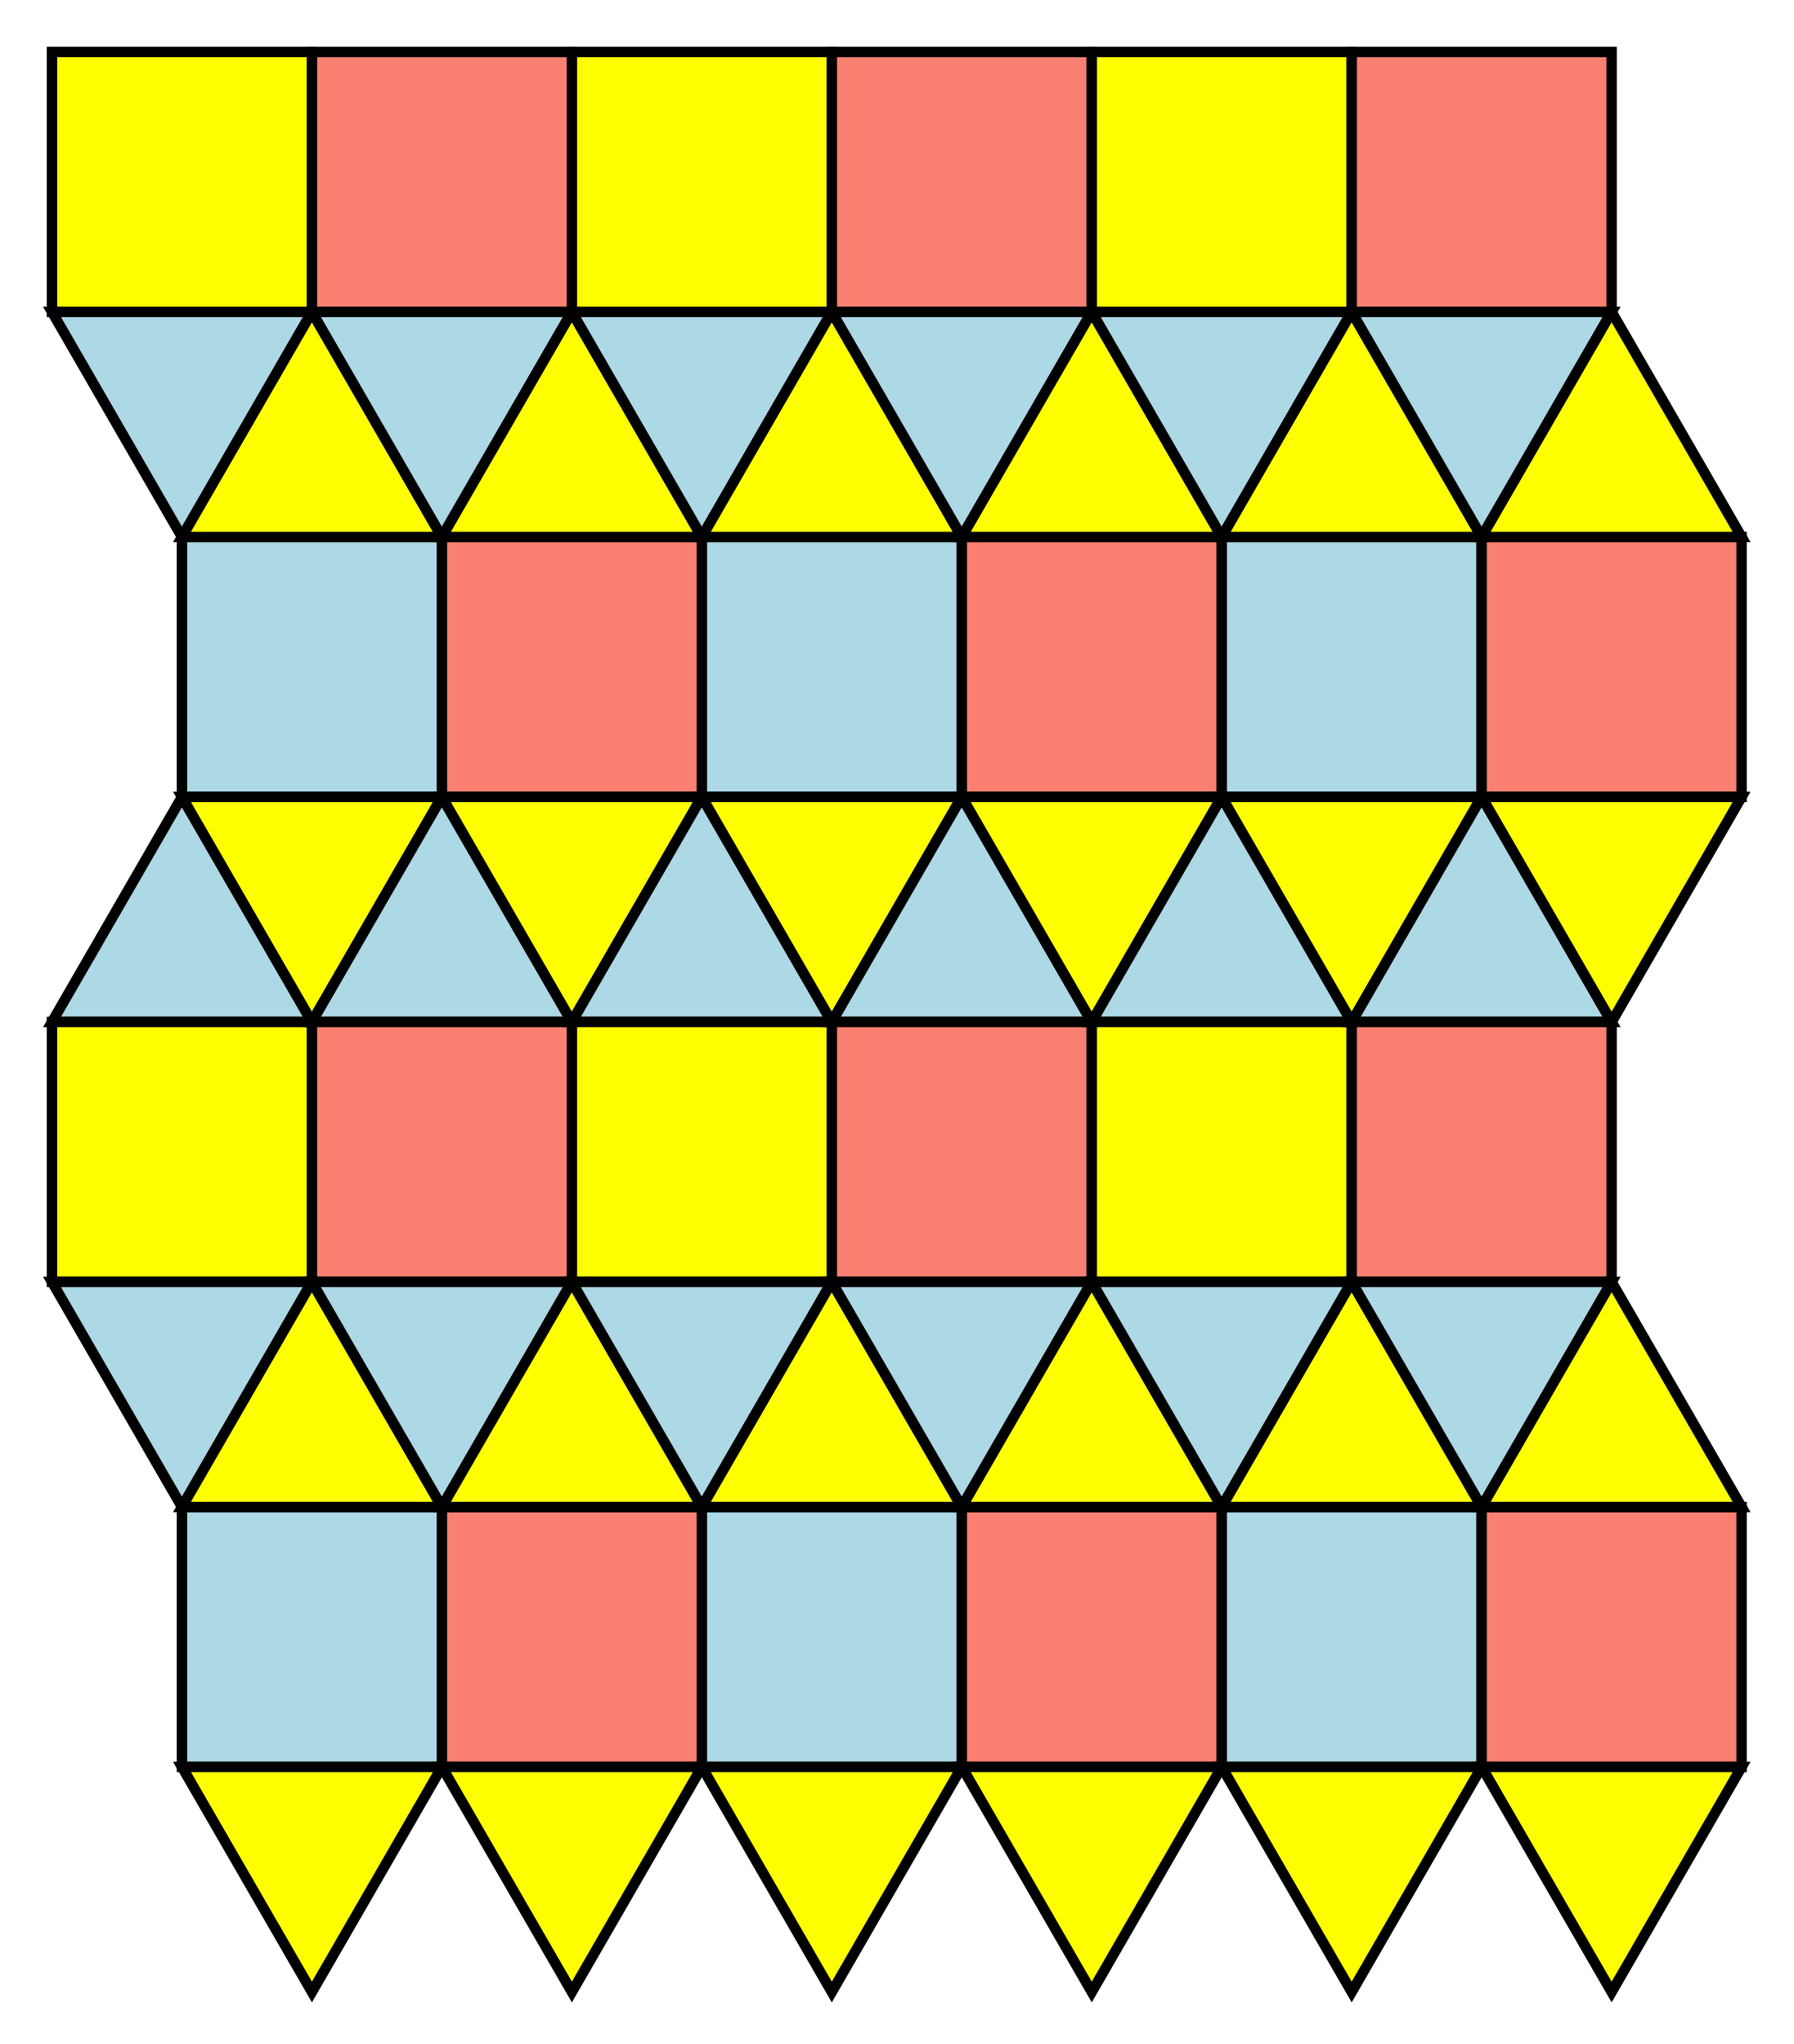
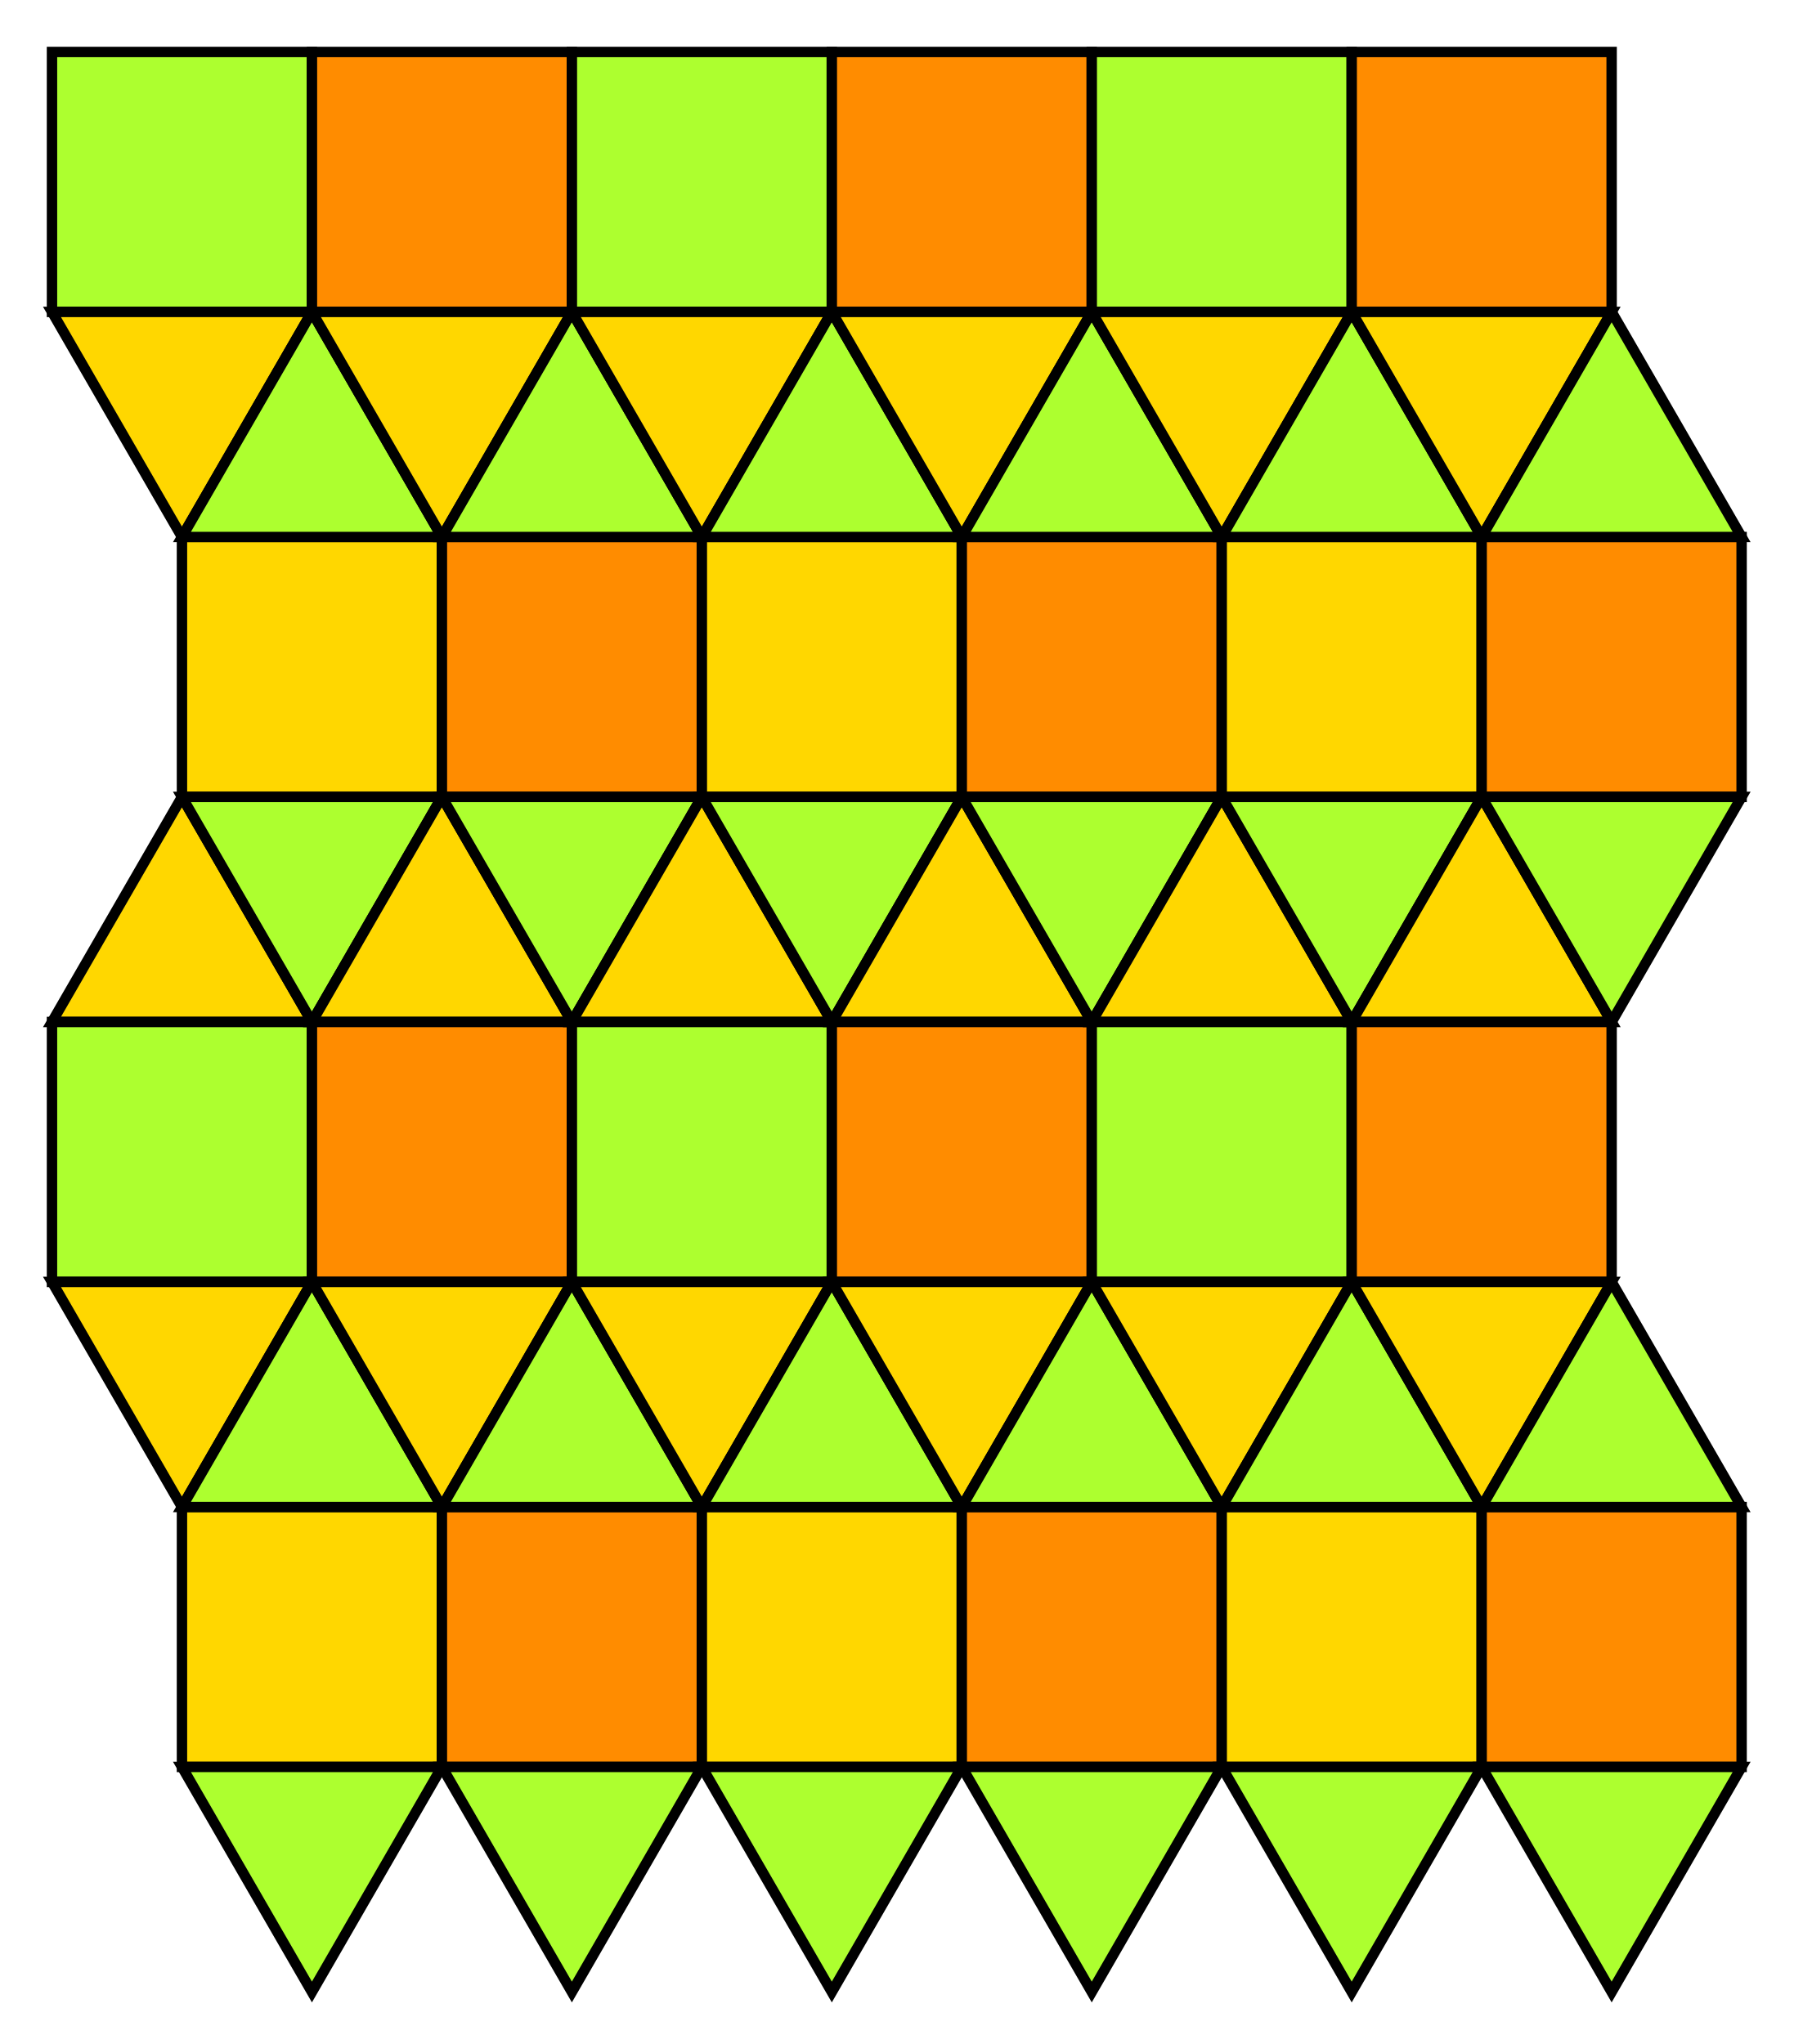
<svg xmlns="http://www.w3.org/2000/svg" width="172.5" height="196.603" viewBox="0 0 172.5 196.603">
-   <polygon points="30.0,30.0 5.0,30.0 5.0,5.0 30.0,5.0" stroke="black" stroke-linecap="round" stroke-width="1" fill="yellow" />
-   <polygon points="5.0,30.0 30.0,30.0 17.5,51.651" stroke="black" stroke-linecap="round" stroke-width="1" fill="lightblue" />
-   <polygon points="42.5,76.651 17.5,76.651 17.5,51.651 42.5,51.651" stroke="black" stroke-linecap="round" stroke-width="1" fill="lightblue" />
-   <polygon points="17.5,76.651 30.0,98.301 5.0,98.301" stroke="black" stroke-linecap="round" stroke-width="1" fill="lightblue" />
-   <polygon points="30.0,123.301 5.0,123.301 5.0,98.301 30.0,98.301" stroke="black" stroke-linecap="round" stroke-width="1" fill="yellow" />
-   <polygon points="5.0,123.301 30.0,123.301 17.5,144.952" stroke="black" stroke-linecap="round" stroke-width="1" fill="lightblue" />
-   <polygon points="42.5,169.952 17.5,169.952 17.5,144.952 42.5,144.952" stroke="black" stroke-linecap="round" stroke-width="1" fill="lightblue" />
-   <polygon points="30.0,30 42.5,51.651 17.5,51.651" stroke="black" stroke-linecap="round" stroke-width="1" fill="yellow" />
-   <polygon points="17.5,76.651 42.5,76.651 30.0,98.301" stroke="black" stroke-linecap="round" stroke-width="1" fill="yellow" />
-   <polygon points="30.0,123.301 42.5,144.952 17.5,144.952" stroke="black" stroke-linecap="round" stroke-width="1" fill="yellow" />
-   <polygon points="17.5,169.952 42.5,169.952 30.0,191.603" stroke="black" stroke-linecap="round" stroke-width="1" fill="yellow" />
-   <polygon points="55.0,30.0 30.0,30.0 30.0,5.0 55.0,5.0" stroke="black" stroke-linecap="round" stroke-width="1" fill="salmon" />
-   <polygon points="30.0,30.0 55.0,30.0 42.5,51.651" stroke="black" stroke-linecap="round" stroke-width="1" fill="lightblue" />
-   <polygon points="67.5,76.651 42.5,76.651 42.5,51.651 67.5,51.651" stroke="black" stroke-linecap="round" stroke-width="1" fill="salmon" />
-   <polygon points="42.5,76.651 55.0,98.301 30.0,98.301" stroke="black" stroke-linecap="round" stroke-width="1" fill="lightblue" />
-   <polygon points="55.0,123.301 30.0,123.301 30.0,98.301 55.0,98.301" stroke="black" stroke-linecap="round" stroke-width="1" fill="salmon" />
-   <polygon points="30.0,123.301 55.0,123.301 42.5,144.952" stroke="black" stroke-linecap="round" stroke-width="1" fill="lightblue" />
-   <polygon points="67.5,169.952 42.5,169.952 42.5,144.952 67.5,144.952" stroke="black" stroke-linecap="round" stroke-width="1" fill="salmon" />
-   <polygon points="55.0,30 67.5,51.651 42.5,51.651" stroke="black" stroke-linecap="round" stroke-width="1" fill="yellow" />
-   <polygon points="42.5,76.651 67.5,76.651 55.0,98.301" stroke="black" stroke-linecap="round" stroke-width="1" fill="yellow" />
-   <polygon points="55.0,123.301 67.5,144.952 42.5,144.952" stroke="black" stroke-linecap="round" stroke-width="1" fill="yellow" />
-   <polygon points="42.5,169.952 67.5,169.952 55.0,191.603" stroke="black" stroke-linecap="round" stroke-width="1" fill="yellow" />
-   <polygon points="80.0,30.0 55.0,30.0 55.0,5.0 80.0,5.0" stroke="black" stroke-linecap="round" stroke-width="1" fill="yellow" />
-   <polygon points="55.0,30.0 80.0,30.0 67.5,51.651" stroke="black" stroke-linecap="round" stroke-width="1" fill="lightblue" />
-   <polygon points="92.5,76.651 67.5,76.651 67.5,51.651 92.5,51.651" stroke="black" stroke-linecap="round" stroke-width="1" fill="lightblue" />
-   <polygon points="67.5,76.651 80.0,98.301 55.0,98.301" stroke="black" stroke-linecap="round" stroke-width="1" fill="lightblue" />
-   <polygon points="80.0,123.301 55.0,123.301 55.0,98.301 80.0,98.301" stroke="black" stroke-linecap="round" stroke-width="1" fill="yellow" />
-   <polygon points="55.0,123.301 80.0,123.301 67.5,144.952" stroke="black" stroke-linecap="round" stroke-width="1" fill="lightblue" />
-   <polygon points="92.5,169.952 67.5,169.952 67.5,144.952 92.5,144.952" stroke="black" stroke-linecap="round" stroke-width="1" fill="lightblue" />
-   <polygon points="80.0,30 92.5,51.651 67.5,51.651" stroke="black" stroke-linecap="round" stroke-width="1" fill="yellow" />
-   <polygon points="67.5,76.651 92.5,76.651 80.0,98.301" stroke="black" stroke-linecap="round" stroke-width="1" fill="yellow" />
-   <polygon points="80.0,123.301 92.5,144.952 67.5,144.952" stroke="black" stroke-linecap="round" stroke-width="1" fill="yellow" />
-   <polygon points="67.5,169.952 92.5,169.952 80.0,191.603" stroke="black" stroke-linecap="round" stroke-width="1" fill="yellow" />
-   <polygon points="105.0,30.0 80.0,30.0 80.0,5.0 105.0,5.0" stroke="black" stroke-linecap="round" stroke-width="1" fill="salmon" />
-   <polygon points="80.0,30.0 105.0,30.0 92.5,51.651" stroke="black" stroke-linecap="round" stroke-width="1" fill="lightblue" />
-   <polygon points="117.5,76.651 92.5,76.651 92.5,51.651 117.5,51.651" stroke="black" stroke-linecap="round" stroke-width="1" fill="salmon" />
-   <polygon points="92.5,76.651 105.0,98.301 80.0,98.301" stroke="black" stroke-linecap="round" stroke-width="1" fill="lightblue" />
-   <polygon points="105.0,123.301 80.0,123.301 80.0,98.301 105.0,98.301" stroke="black" stroke-linecap="round" stroke-width="1" fill="salmon" />
-   <polygon points="80.0,123.301 105.0,123.301 92.5,144.952" stroke="black" stroke-linecap="round" stroke-width="1" fill="lightblue" />
-   <polygon points="117.5,169.952 92.5,169.952 92.5,144.952 117.5,144.952" stroke="black" stroke-linecap="round" stroke-width="1" fill="salmon" />
-   <polygon points="105.0,30 117.5,51.651 92.5,51.651" stroke="black" stroke-linecap="round" stroke-width="1" fill="yellow" />
-   <polygon points="92.5,76.651 117.5,76.651 105.0,98.301" stroke="black" stroke-linecap="round" stroke-width="1" fill="yellow" />
-   <polygon points="105.0,123.301 117.5,144.952 92.5,144.952" stroke="black" stroke-linecap="round" stroke-width="1" fill="yellow" />
-   <polygon points="92.5,169.952 117.5,169.952 105.0,191.603" stroke="black" stroke-linecap="round" stroke-width="1" fill="yellow" />
-   <polygon points="130.0,30.0 105.0,30.0 105.0,5.0 130.0,5.0" stroke="black" stroke-linecap="round" stroke-width="1" fill="yellow" />
-   <polygon points="105.0,30.0 130.0,30.0 117.5,51.651" stroke="black" stroke-linecap="round" stroke-width="1" fill="lightblue" />
-   <polygon points="142.5,76.651 117.5,76.651 117.5,51.651 142.5,51.651" stroke="black" stroke-linecap="round" stroke-width="1" fill="lightblue" />
-   <polygon points="117.5,76.651 130.0,98.301 105.0,98.301" stroke="black" stroke-linecap="round" stroke-width="1" fill="lightblue" />
-   <polygon points="130.0,123.301 105.0,123.301 105.0,98.301 130.0,98.301" stroke="black" stroke-linecap="round" stroke-width="1" fill="yellow" />
-   <polygon points="105.0,123.301 130.0,123.301 117.5,144.952" stroke="black" stroke-linecap="round" stroke-width="1" fill="lightblue" />
-   <polygon points="142.5,169.952 117.5,169.952 117.5,144.952 142.5,144.952" stroke="black" stroke-linecap="round" stroke-width="1" fill="lightblue" />
-   <polygon points="130.0,30 142.5,51.651 117.5,51.651" stroke="black" stroke-linecap="round" stroke-width="1" fill="yellow" />
-   <polygon points="117.5,76.651 142.5,76.651 130.0,98.301" stroke="black" stroke-linecap="round" stroke-width="1" fill="yellow" />
-   <polygon points="130.0,123.301 142.5,144.952 117.5,144.952" stroke="black" stroke-linecap="round" stroke-width="1" fill="yellow" />
-   <polygon points="117.5,169.952 142.5,169.952 130.0,191.603" stroke="black" stroke-linecap="round" stroke-width="1" fill="yellow" />
-   <polygon points="155.0,30.0 130.0,30.0 130.0,5.0 155.0,5.0" stroke="black" stroke-linecap="round" stroke-width="1" fill="salmon" />
-   <polygon points="130.0,30.0 155.0,30.0 142.5,51.651" stroke="black" stroke-linecap="round" stroke-width="1" fill="lightblue" />
-   <polygon points="167.5,76.651 142.5,76.651 142.5,51.651 167.5,51.651" stroke="black" stroke-linecap="round" stroke-width="1" fill="salmon" />
-   <polygon points="142.5,76.651 155.0,98.301 130.0,98.301" stroke="black" stroke-linecap="round" stroke-width="1" fill="lightblue" />
-   <polygon points="155.0,123.301 130.0,123.301 130.0,98.301 155.0,98.301" stroke="black" stroke-linecap="round" stroke-width="1" fill="salmon" />
-   <polygon points="130.0,123.301 155.0,123.301 142.5,144.952" stroke="black" stroke-linecap="round" stroke-width="1" fill="lightblue" />
-   <polygon points="167.5,169.952 142.5,169.952 142.5,144.952 167.5,144.952" stroke="black" stroke-linecap="round" stroke-width="1" fill="salmon" />
-   <polygon points="155.0,30 167.5,51.651 142.5,51.651" stroke="black" stroke-linecap="round" stroke-width="1" fill="yellow" />
-   <polygon points="142.5,76.651 167.5,76.651 155.0,98.301" stroke="black" stroke-linecap="round" stroke-width="1" fill="yellow" />
-   <polygon points="155.0,123.301 167.5,144.952 142.5,144.952" stroke="black" stroke-linecap="round" stroke-width="1" fill="yellow" />
-   <polygon points="142.5,169.952 167.5,169.952 155.0,191.603" stroke="black" stroke-linecap="round" stroke-width="1" fill="yellow" />
+   <polygon points="30.0,30.0 5.0,30.0 5.0,5.0 30.0,5.0" stroke="black" stroke-linecap="round" stroke-width="1" fill="greenyellow" />
+   <polygon points="5.0,30.0 30.0,30.0 17.5,51.651" stroke="black" stroke-linecap="round" stroke-width="1" fill="gold" />
+   <polygon points="42.5,76.651 17.5,76.651 17.5,51.651 42.5,51.651" stroke="black" stroke-linecap="round" stroke-width="1" fill="gold" />
+   <polygon points="17.5,76.651 30.0,98.301 5.0,98.301" stroke="black" stroke-linecap="round" stroke-width="1" fill="gold" />
+   <polygon points="30.0,123.301 5.0,123.301 5.0,98.301 30.0,98.301" stroke="black" stroke-linecap="round" stroke-width="1" fill="greenyellow" />
+   <polygon points="5.0,123.301 30.0,123.301 17.5,144.952" stroke="black" stroke-linecap="round" stroke-width="1" fill="gold" />
+   <polygon points="42.5,169.952 17.5,169.952 17.5,144.952 42.5,144.952" stroke="black" stroke-linecap="round" stroke-width="1" fill="gold" />
+   <polygon points="30.0,30 42.5,51.651 17.5,51.651" stroke="black" stroke-linecap="round" stroke-width="1" fill="greenyellow" />
+   <polygon points="17.5,76.651 42.5,76.651 30.0,98.301" stroke="black" stroke-linecap="round" stroke-width="1" fill="greenyellow" />
+   <polygon points="30.0,123.301 42.5,144.952 17.5,144.952" stroke="black" stroke-linecap="round" stroke-width="1" fill="greenyellow" />
+   <polygon points="17.5,169.952 42.5,169.952 30.0,191.603" stroke="black" stroke-linecap="round" stroke-width="1" fill="greenyellow" />
+   <polygon points="55.0,30.0 30.0,30.0 30.0,5.0 55.0,5.0" stroke="black" stroke-linecap="round" stroke-width="1" fill="darkorange" />
+   <polygon points="30.0,30.0 55.0,30.0 42.5,51.651" stroke="black" stroke-linecap="round" stroke-width="1" fill="gold" />
+   <polygon points="67.5,76.651 42.5,76.651 42.5,51.651 67.5,51.651" stroke="black" stroke-linecap="round" stroke-width="1" fill="darkorange" />
+   <polygon points="42.5,76.651 55.0,98.301 30.0,98.301" stroke="black" stroke-linecap="round" stroke-width="1" fill="gold" />
+   <polygon points="55.0,123.301 30.0,123.301 30.0,98.301 55.0,98.301" stroke="black" stroke-linecap="round" stroke-width="1" fill="darkorange" />
+   <polygon points="30.0,123.301 55.0,123.301 42.5,144.952" stroke="black" stroke-linecap="round" stroke-width="1" fill="gold" />
+   <polygon points="67.5,169.952 42.5,169.952 42.5,144.952 67.5,144.952" stroke="black" stroke-linecap="round" stroke-width="1" fill="darkorange" />
+   <polygon points="55.0,30 67.5,51.651 42.5,51.651" stroke="black" stroke-linecap="round" stroke-width="1" fill="greenyellow" />
+   <polygon points="42.5,76.651 67.5,76.651 55.0,98.301" stroke="black" stroke-linecap="round" stroke-width="1" fill="greenyellow" />
+   <polygon points="55.0,123.301 67.5,144.952 42.5,144.952" stroke="black" stroke-linecap="round" stroke-width="1" fill="greenyellow" />
+   <polygon points="42.5,169.952 67.5,169.952 55.0,191.603" stroke="black" stroke-linecap="round" stroke-width="1" fill="greenyellow" />
+   <polygon points="80.0,30.0 55.0,30.0 55.0,5.0 80.0,5.0" stroke="black" stroke-linecap="round" stroke-width="1" fill="greenyellow" />
+   <polygon points="55.0,30.0 80.0,30.0 67.5,51.651" stroke="black" stroke-linecap="round" stroke-width="1" fill="gold" />
+   <polygon points="92.5,76.651 67.5,76.651 67.5,51.651 92.5,51.651" stroke="black" stroke-linecap="round" stroke-width="1" fill="gold" />
+   <polygon points="67.5,76.651 80.0,98.301 55.0,98.301" stroke="black" stroke-linecap="round" stroke-width="1" fill="gold" />
+   <polygon points="80.0,123.301 55.0,123.301 55.0,98.301 80.0,98.301" stroke="black" stroke-linecap="round" stroke-width="1" fill="greenyellow" />
+   <polygon points="55.0,123.301 80.0,123.301 67.5,144.952" stroke="black" stroke-linecap="round" stroke-width="1" fill="gold" />
+   <polygon points="92.5,169.952 67.5,169.952 67.5,144.952 92.5,144.952" stroke="black" stroke-linecap="round" stroke-width="1" fill="gold" />
+   <polygon points="80.0,30 92.5,51.651 67.5,51.651" stroke="black" stroke-linecap="round" stroke-width="1" fill="greenyellow" />
+   <polygon points="67.5,76.651 92.5,76.651 80.0,98.301" stroke="black" stroke-linecap="round" stroke-width="1" fill="greenyellow" />
+   <polygon points="80.0,123.301 92.5,144.952 67.5,144.952" stroke="black" stroke-linecap="round" stroke-width="1" fill="greenyellow" />
+   <polygon points="67.5,169.952 92.5,169.952 80.0,191.603" stroke="black" stroke-linecap="round" stroke-width="1" fill="greenyellow" />
+   <polygon points="105.0,30.0 80.0,30.0 80.0,5.0 105.0,5.0" stroke="black" stroke-linecap="round" stroke-width="1" fill="darkorange" />
+   <polygon points="80.0,30.0 105.0,30.0 92.5,51.651" stroke="black" stroke-linecap="round" stroke-width="1" fill="gold" />
+   <polygon points="117.5,76.651 92.5,76.651 92.5,51.651 117.5,51.651" stroke="black" stroke-linecap="round" stroke-width="1" fill="darkorange" />
+   <polygon points="92.5,76.651 105.0,98.301 80.0,98.301" stroke="black" stroke-linecap="round" stroke-width="1" fill="gold" />
+   <polygon points="105.0,123.301 80.0,123.301 80.0,98.301 105.0,98.301" stroke="black" stroke-linecap="round" stroke-width="1" fill="darkorange" />
+   <polygon points="80.0,123.301 105.0,123.301 92.5,144.952" stroke="black" stroke-linecap="round" stroke-width="1" fill="gold" />
+   <polygon points="117.5,169.952 92.5,169.952 92.5,144.952 117.5,144.952" stroke="black" stroke-linecap="round" stroke-width="1" fill="darkorange" />
+   <polygon points="105.0,30 117.5,51.651 92.5,51.651" stroke="black" stroke-linecap="round" stroke-width="1" fill="greenyellow" />
+   <polygon points="92.5,76.651 117.5,76.651 105.0,98.301" stroke="black" stroke-linecap="round" stroke-width="1" fill="greenyellow" />
+   <polygon points="105.0,123.301 117.5,144.952 92.5,144.952" stroke="black" stroke-linecap="round" stroke-width="1" fill="greenyellow" />
+   <polygon points="92.5,169.952 117.5,169.952 105.0,191.603" stroke="black" stroke-linecap="round" stroke-width="1" fill="greenyellow" />
+   <polygon points="130.0,30.0 105.0,30.0 105.0,5.0 130.0,5.0" stroke="black" stroke-linecap="round" stroke-width="1" fill="greenyellow" />
+   <polygon points="105.0,30.0 130.0,30.0 117.5,51.651" stroke="black" stroke-linecap="round" stroke-width="1" fill="gold" />
+   <polygon points="142.5,76.651 117.5,76.651 117.5,51.651 142.5,51.651" stroke="black" stroke-linecap="round" stroke-width="1" fill="gold" />
+   <polygon points="117.5,76.651 130.0,98.301 105.0,98.301" stroke="black" stroke-linecap="round" stroke-width="1" fill="gold" />
+   <polygon points="130.0,123.301 105.0,123.301 105.0,98.301 130.0,98.301" stroke="black" stroke-linecap="round" stroke-width="1" fill="greenyellow" />
+   <polygon points="105.0,123.301 130.0,123.301 117.5,144.952" stroke="black" stroke-linecap="round" stroke-width="1" fill="gold" />
+   <polygon points="142.5,169.952 117.5,169.952 117.5,144.952 142.5,144.952" stroke="black" stroke-linecap="round" stroke-width="1" fill="gold" />
+   <polygon points="130.0,30 142.5,51.651 117.5,51.651" stroke="black" stroke-linecap="round" stroke-width="1" fill="greenyellow" />
+   <polygon points="117.5,76.651 142.5,76.651 130.0,98.301" stroke="black" stroke-linecap="round" stroke-width="1" fill="greenyellow" />
+   <polygon points="130.0,123.301 142.5,144.952 117.5,144.952" stroke="black" stroke-linecap="round" stroke-width="1" fill="greenyellow" />
+   <polygon points="117.5,169.952 142.5,169.952 130.0,191.603" stroke="black" stroke-linecap="round" stroke-width="1" fill="greenyellow" />
+   <polygon points="155.0,30.0 130.0,30.0 130.0,5.0 155.0,5.0" stroke="black" stroke-linecap="round" stroke-width="1" fill="darkorange" />
+   <polygon points="130.0,30.0 155.0,30.0 142.5,51.651" stroke="black" stroke-linecap="round" stroke-width="1" fill="gold" />
+   <polygon points="167.5,76.651 142.5,76.651 142.5,51.651 167.5,51.651" stroke="black" stroke-linecap="round" stroke-width="1" fill="darkorange" />
+   <polygon points="142.5,76.651 155.0,98.301 130.0,98.301" stroke="black" stroke-linecap="round" stroke-width="1" fill="gold" />
+   <polygon points="155.0,123.301 130.0,123.301 130.0,98.301 155.0,98.301" stroke="black" stroke-linecap="round" stroke-width="1" fill="darkorange" />
+   <polygon points="130.0,123.301 155.0,123.301 142.5,144.952" stroke="black" stroke-linecap="round" stroke-width="1" fill="gold" />
+   <polygon points="167.5,169.952 142.5,169.952 142.5,144.952 167.5,144.952" stroke="black" stroke-linecap="round" stroke-width="1" fill="darkorange" />
+   <polygon points="155.0,30 167.5,51.651 142.5,51.651" stroke="black" stroke-linecap="round" stroke-width="1" fill="greenyellow" />
+   <polygon points="142.5,76.651 167.5,76.651 155.0,98.301" stroke="black" stroke-linecap="round" stroke-width="1" fill="greenyellow" />
+   <polygon points="155.0,123.301 167.5,144.952 142.5,144.952" stroke="black" stroke-linecap="round" stroke-width="1" fill="greenyellow" />
+   <polygon points="142.5,169.952 167.5,169.952 155.0,191.603" stroke="black" stroke-linecap="round" stroke-width="1" fill="greenyellow" />
</svg>
